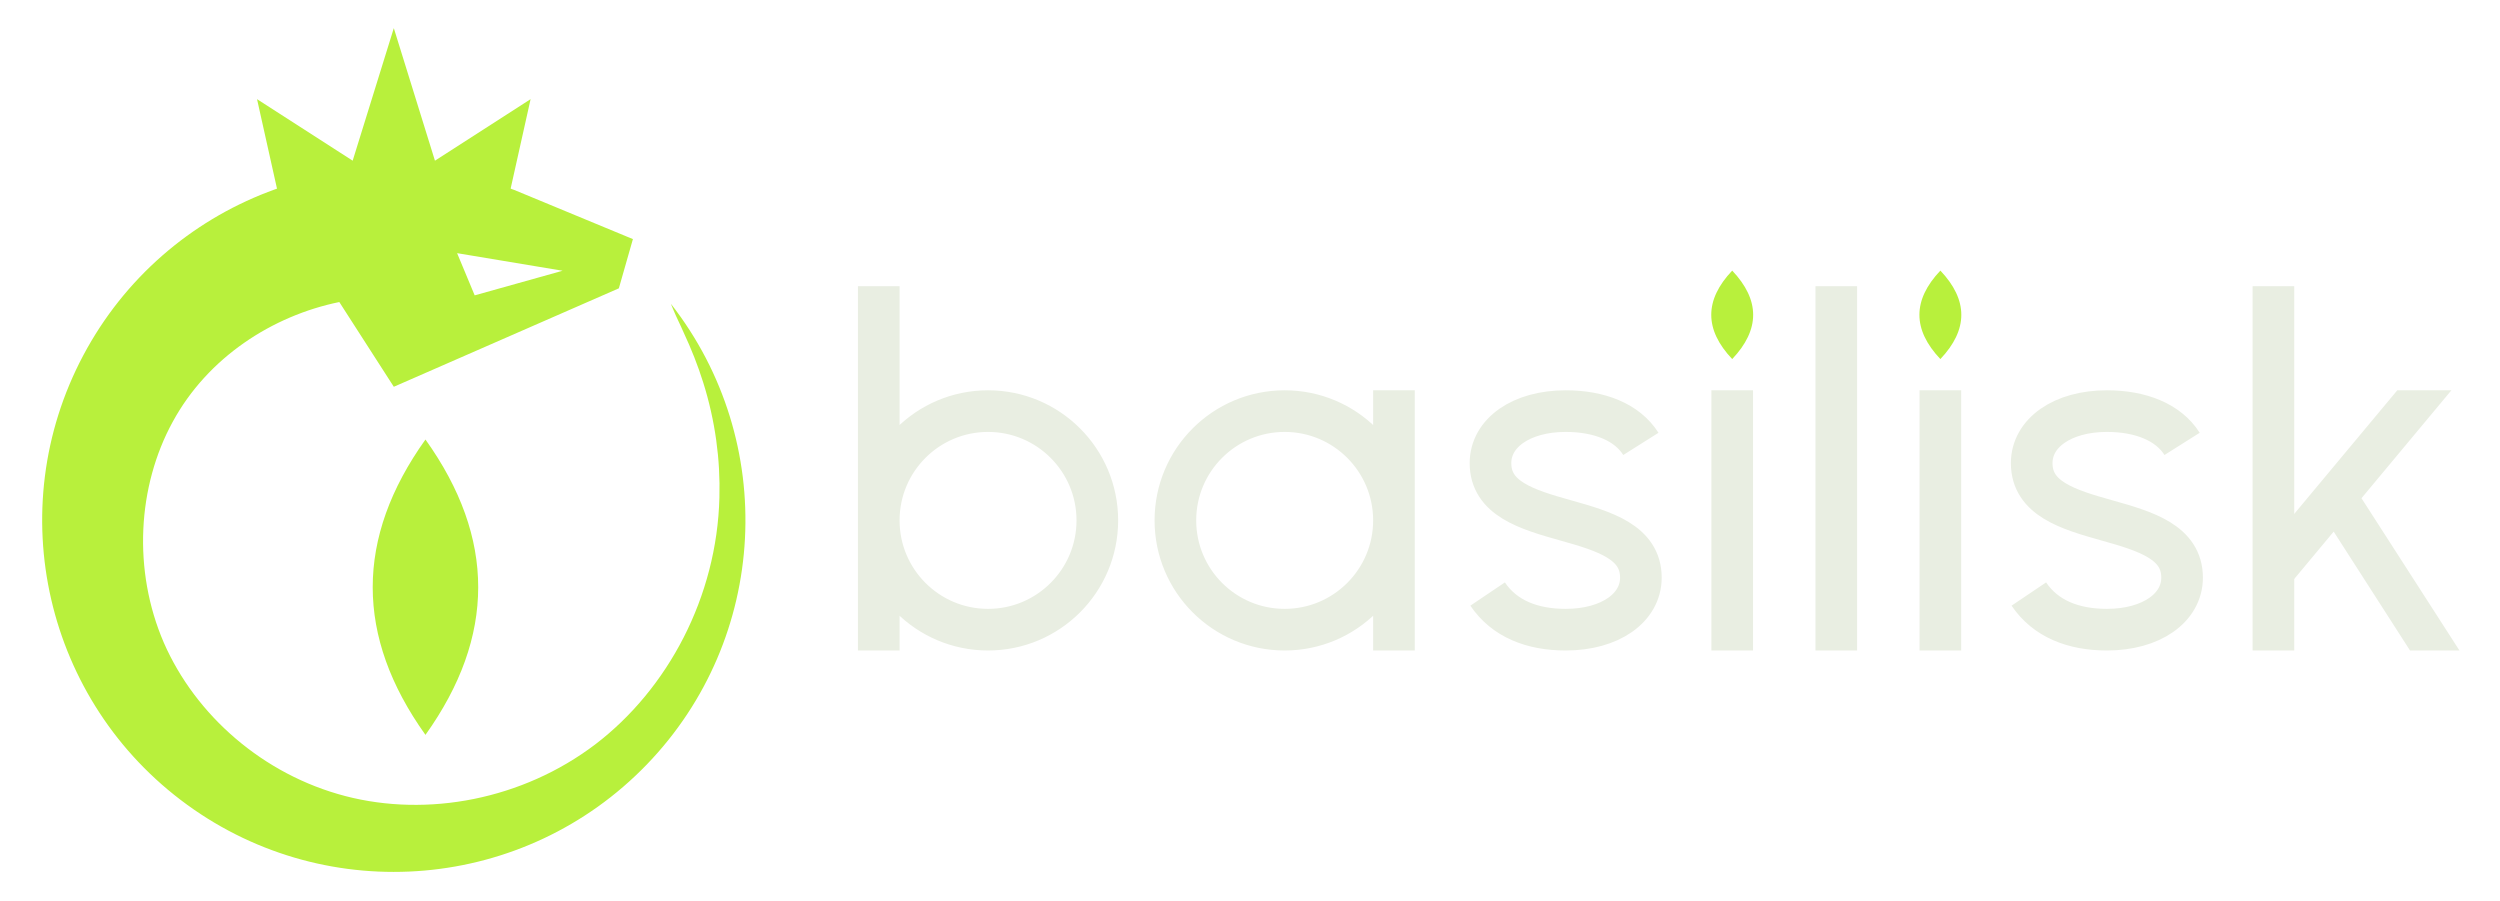
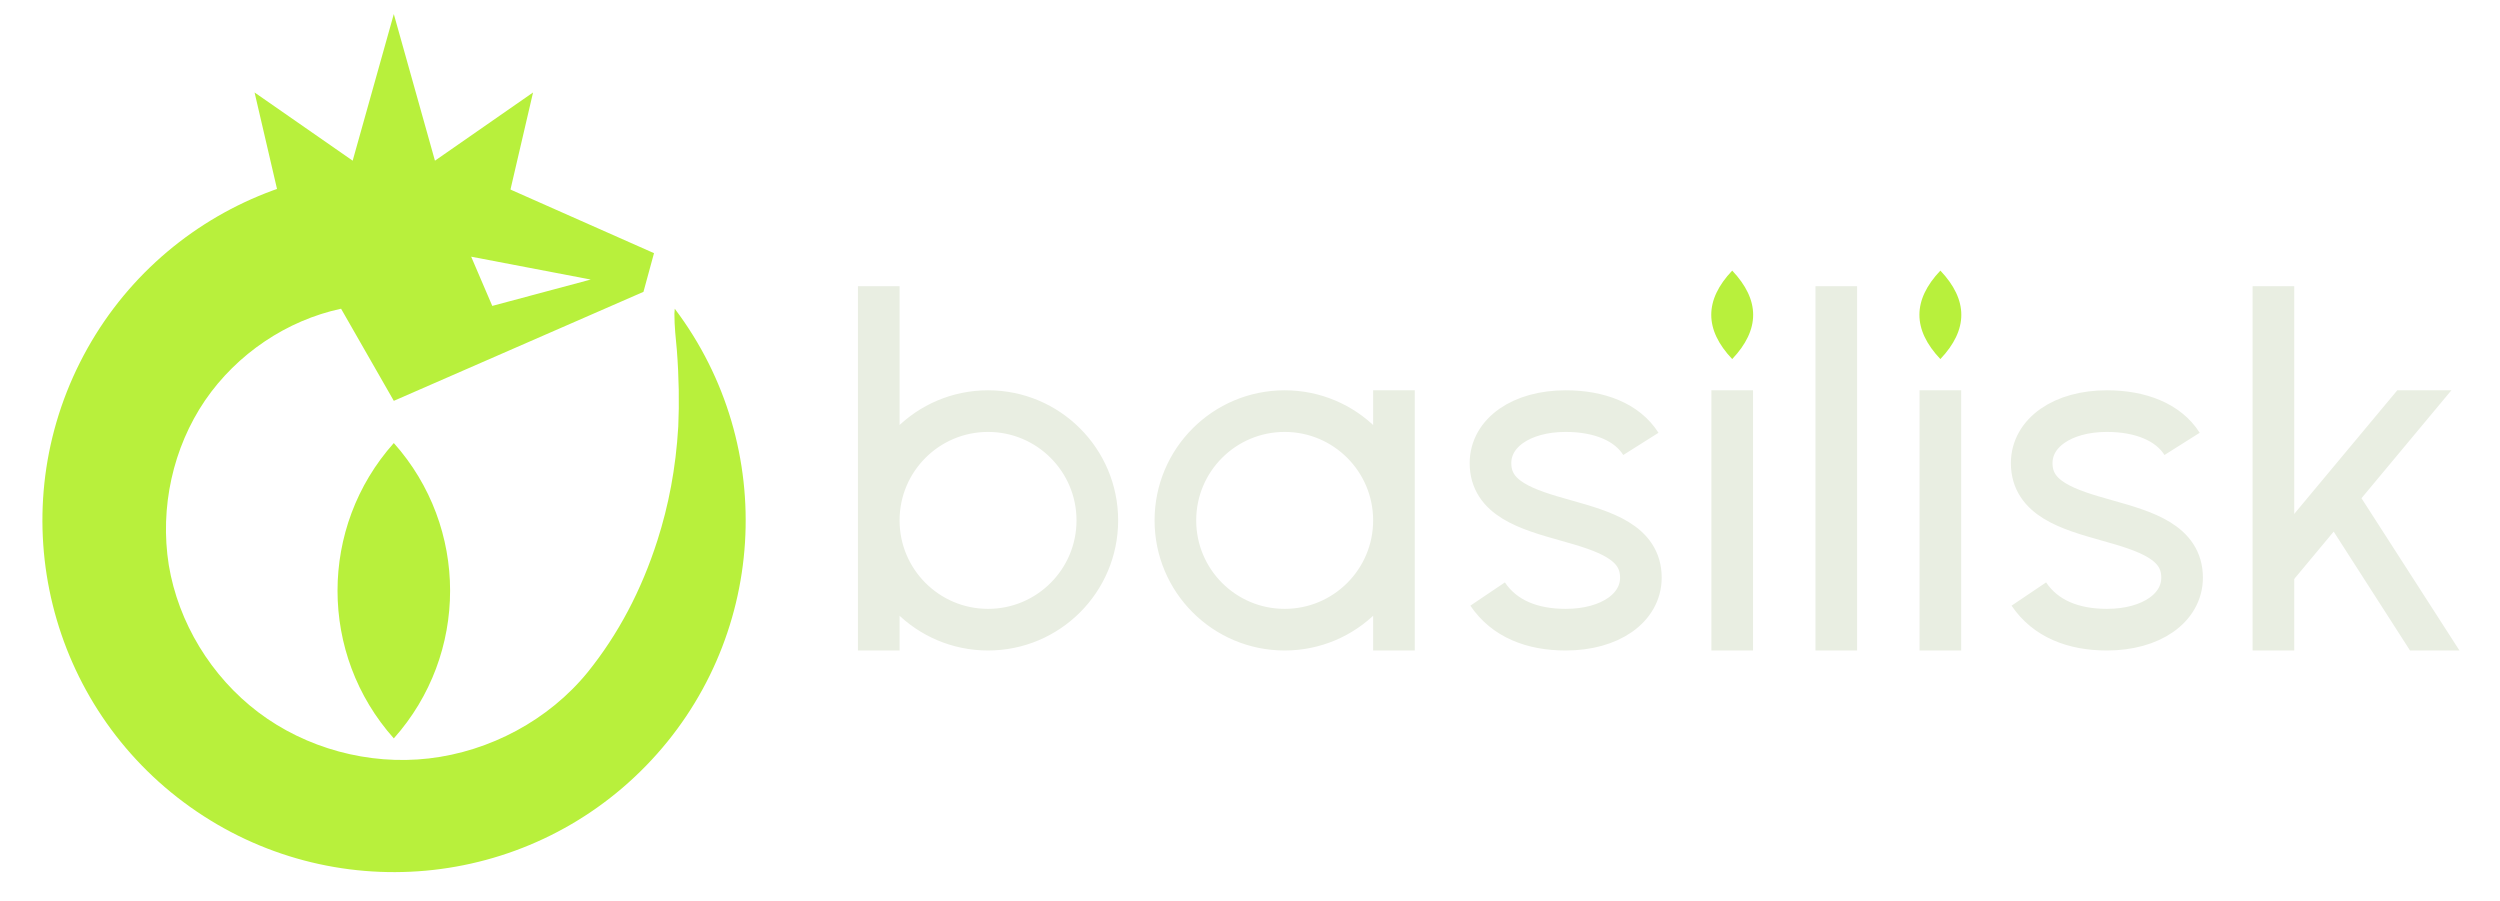
<svg xmlns="http://www.w3.org/2000/svg" viewBox="0 0 711 256" role="img" aria-label="basilisk">
  <g fill="#B8F03C" transform="translate(-16 0)">
-     <path fill-rule="evenodd" d="M162.2 54 A100 100 0 1 0 206.8 86.4 L207.5 88.1 C208.4 90.3 209.5 92.4 210.4 94.5 C212.6 99.2 214.5 104 216 108.8 C219.4 119.6 220.9 130.7 220.6 141.5 C219.9 169.7 206 195.9 185.3 211.7 C164.6 227.4 137.6 232.5 114.2 226.4 C90.8 220.3 71.6 203.4 62.6 182.8 C53.7 162.2 55.1 138.3 65.1 120 C75.1 101.6 93.5 89.8 112.5 85.9 L128 110 L192 82 L196 68 Z M146 72 L176 77 L151 84 Z" />
-     <path d="M95.1 55.1 L89.1 28.2 L116.3 45.7 L128 8 L139.7 45.7 L166.9 28.2 L160.9 55.1 Z" />
-     <path d="M137 125 Q167 167 137 209 Q107 167 137 125 Z" />
+     <path fill-rule="evenodd" d="M158.9 52.9 A100 100 0 1 0 207.9 87.8 L207.8 89.2 C207.8 93 208.2 96.3 208.5 99.6 C209.1 107.4 209.2 114.6 208.9 121.3 C208.2 133.3 206.1 143.9 203 153.6 C198.4 168 191.8 180.4 183.2 191.1 C172 204.9 155.2 213.7 138 215.7 C120.8 217.7 103 212.8 89.5 202.6 C76 192.4 66.7 177 64 160.7 C61.4 144.3 65.2 127.3 74.3 113.9 C83.4 100.6 97.6 91.1 113 87.8 L128 114 L199 83 L202 72 Z M150 73 L184 79.5 L156 87 Z" />
+     <path d="M95.1 55.1 L88.4 26.3 L116.3 45.7 L128 4 L139.7 45.7 L167.6 26.3 L160.9 55.1 Z" />
+     <path d="M128 126 A63.1 63.1 0 0 1 128 210 A63.1 63.1 0 0 1 128 126 Z" />
  </g>
  <g transform="translate(244 81.4) scale(0.74)">
    <path fill="none" stroke="#E9EEE2" stroke-width="16" d="M8 0 V140 M8 90 a42 42 0 1 0 84 0 a42 42 0 1 0 -84 0 M206 40 V140 M122 90 a42 42 0 1 0 84 0 a42 42 0 1 0 -84 0 M300.9 60.6 C295.6 52.2 284.9 48 272 48 C254.9 48 243.1 56.4 243.1 68 C243.1 81.6 257 85.8 272 90 C287 94.2 300.9 98.4 300.9 112 C300.9 123.6 289.1 132 272 132 C259.1 132 248.4 127.8 242 118.3 M336 40 V140 M376 0 V140 M416 40 V140 M508.9 60.6 C503.6 52.2 492.9 48 480 48 C462.9 48 451.1 56.4 451.1 68 C451.1 81.6 465 85.8 480 90 C495 94.2 508.9 98.4 508.9 112 C508.9 123.6 497.1 132 480 132 C467.1 132 456.4 127.8 450 118.3 M544 0 V140" />
    <path fill="#E9EEE2" d="M548 87.5 H552 L591.6 40 H612.4 L552 112.5 H548 Z M576.7 79.7 L615.5 140 H596.5 L563.3 88.3 Z" />
    <path fill="#B8F03C" d="M336 -6 Q352.1 11 336 28 Q319.9 11 336 -6 Z M416 -6 Q432.1 11 416 28 Q399.9 11 416 -6 Z" />
  </g>
</svg>
